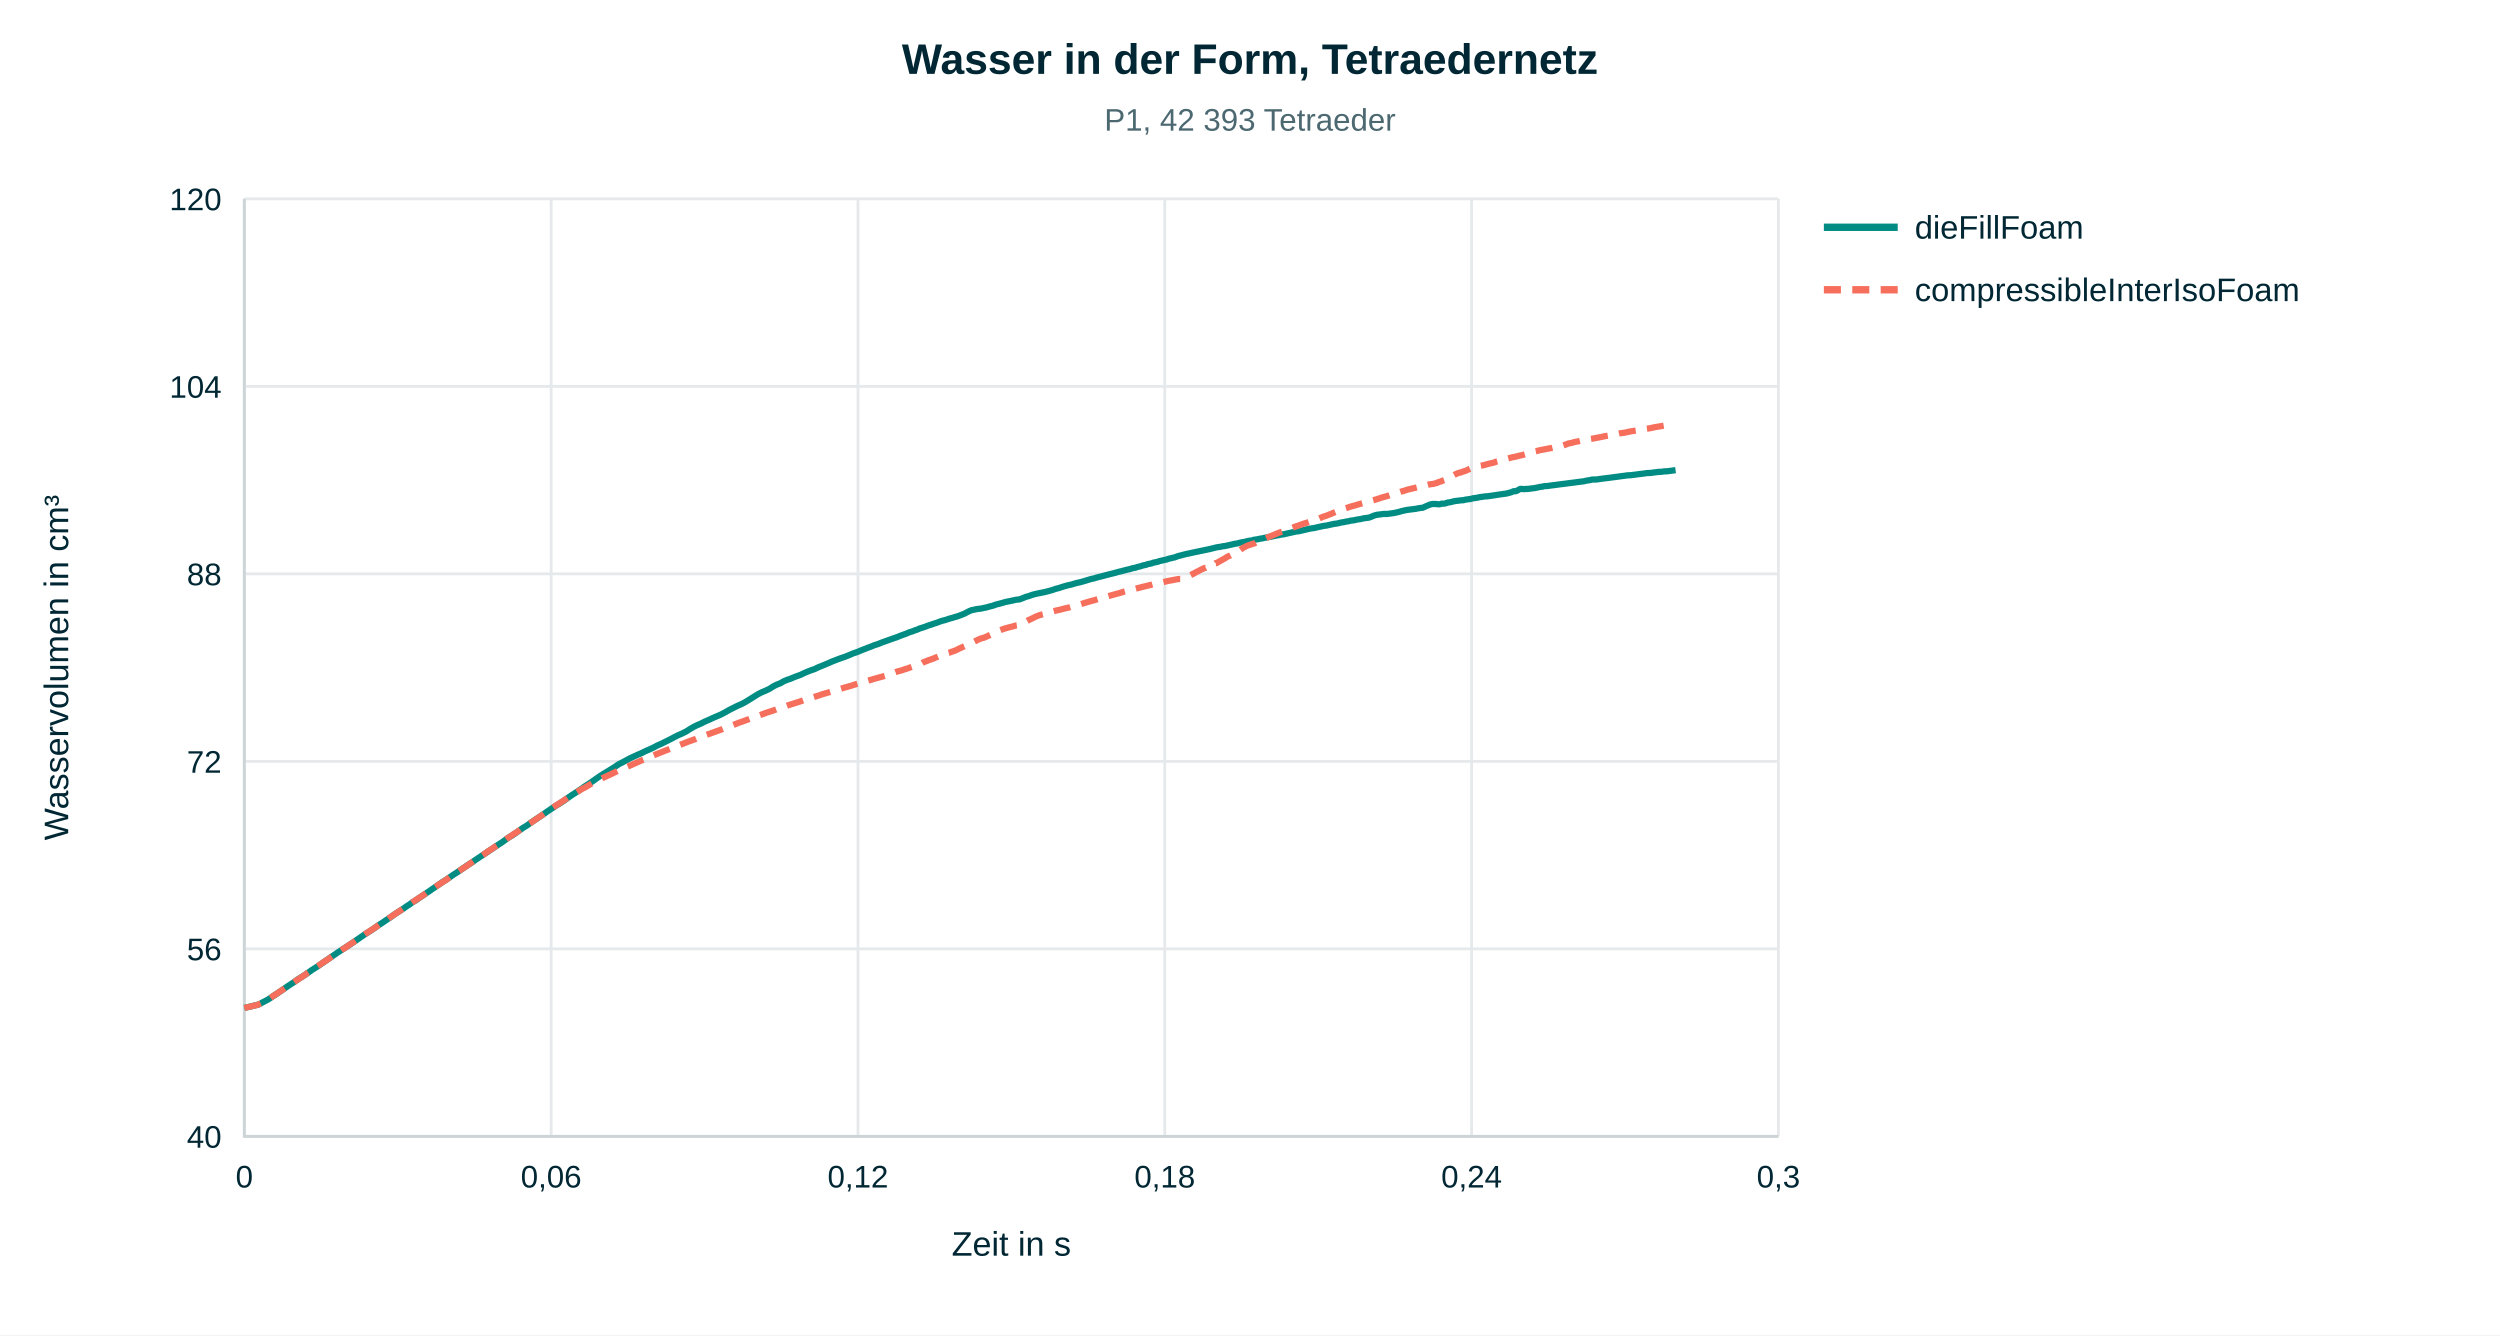
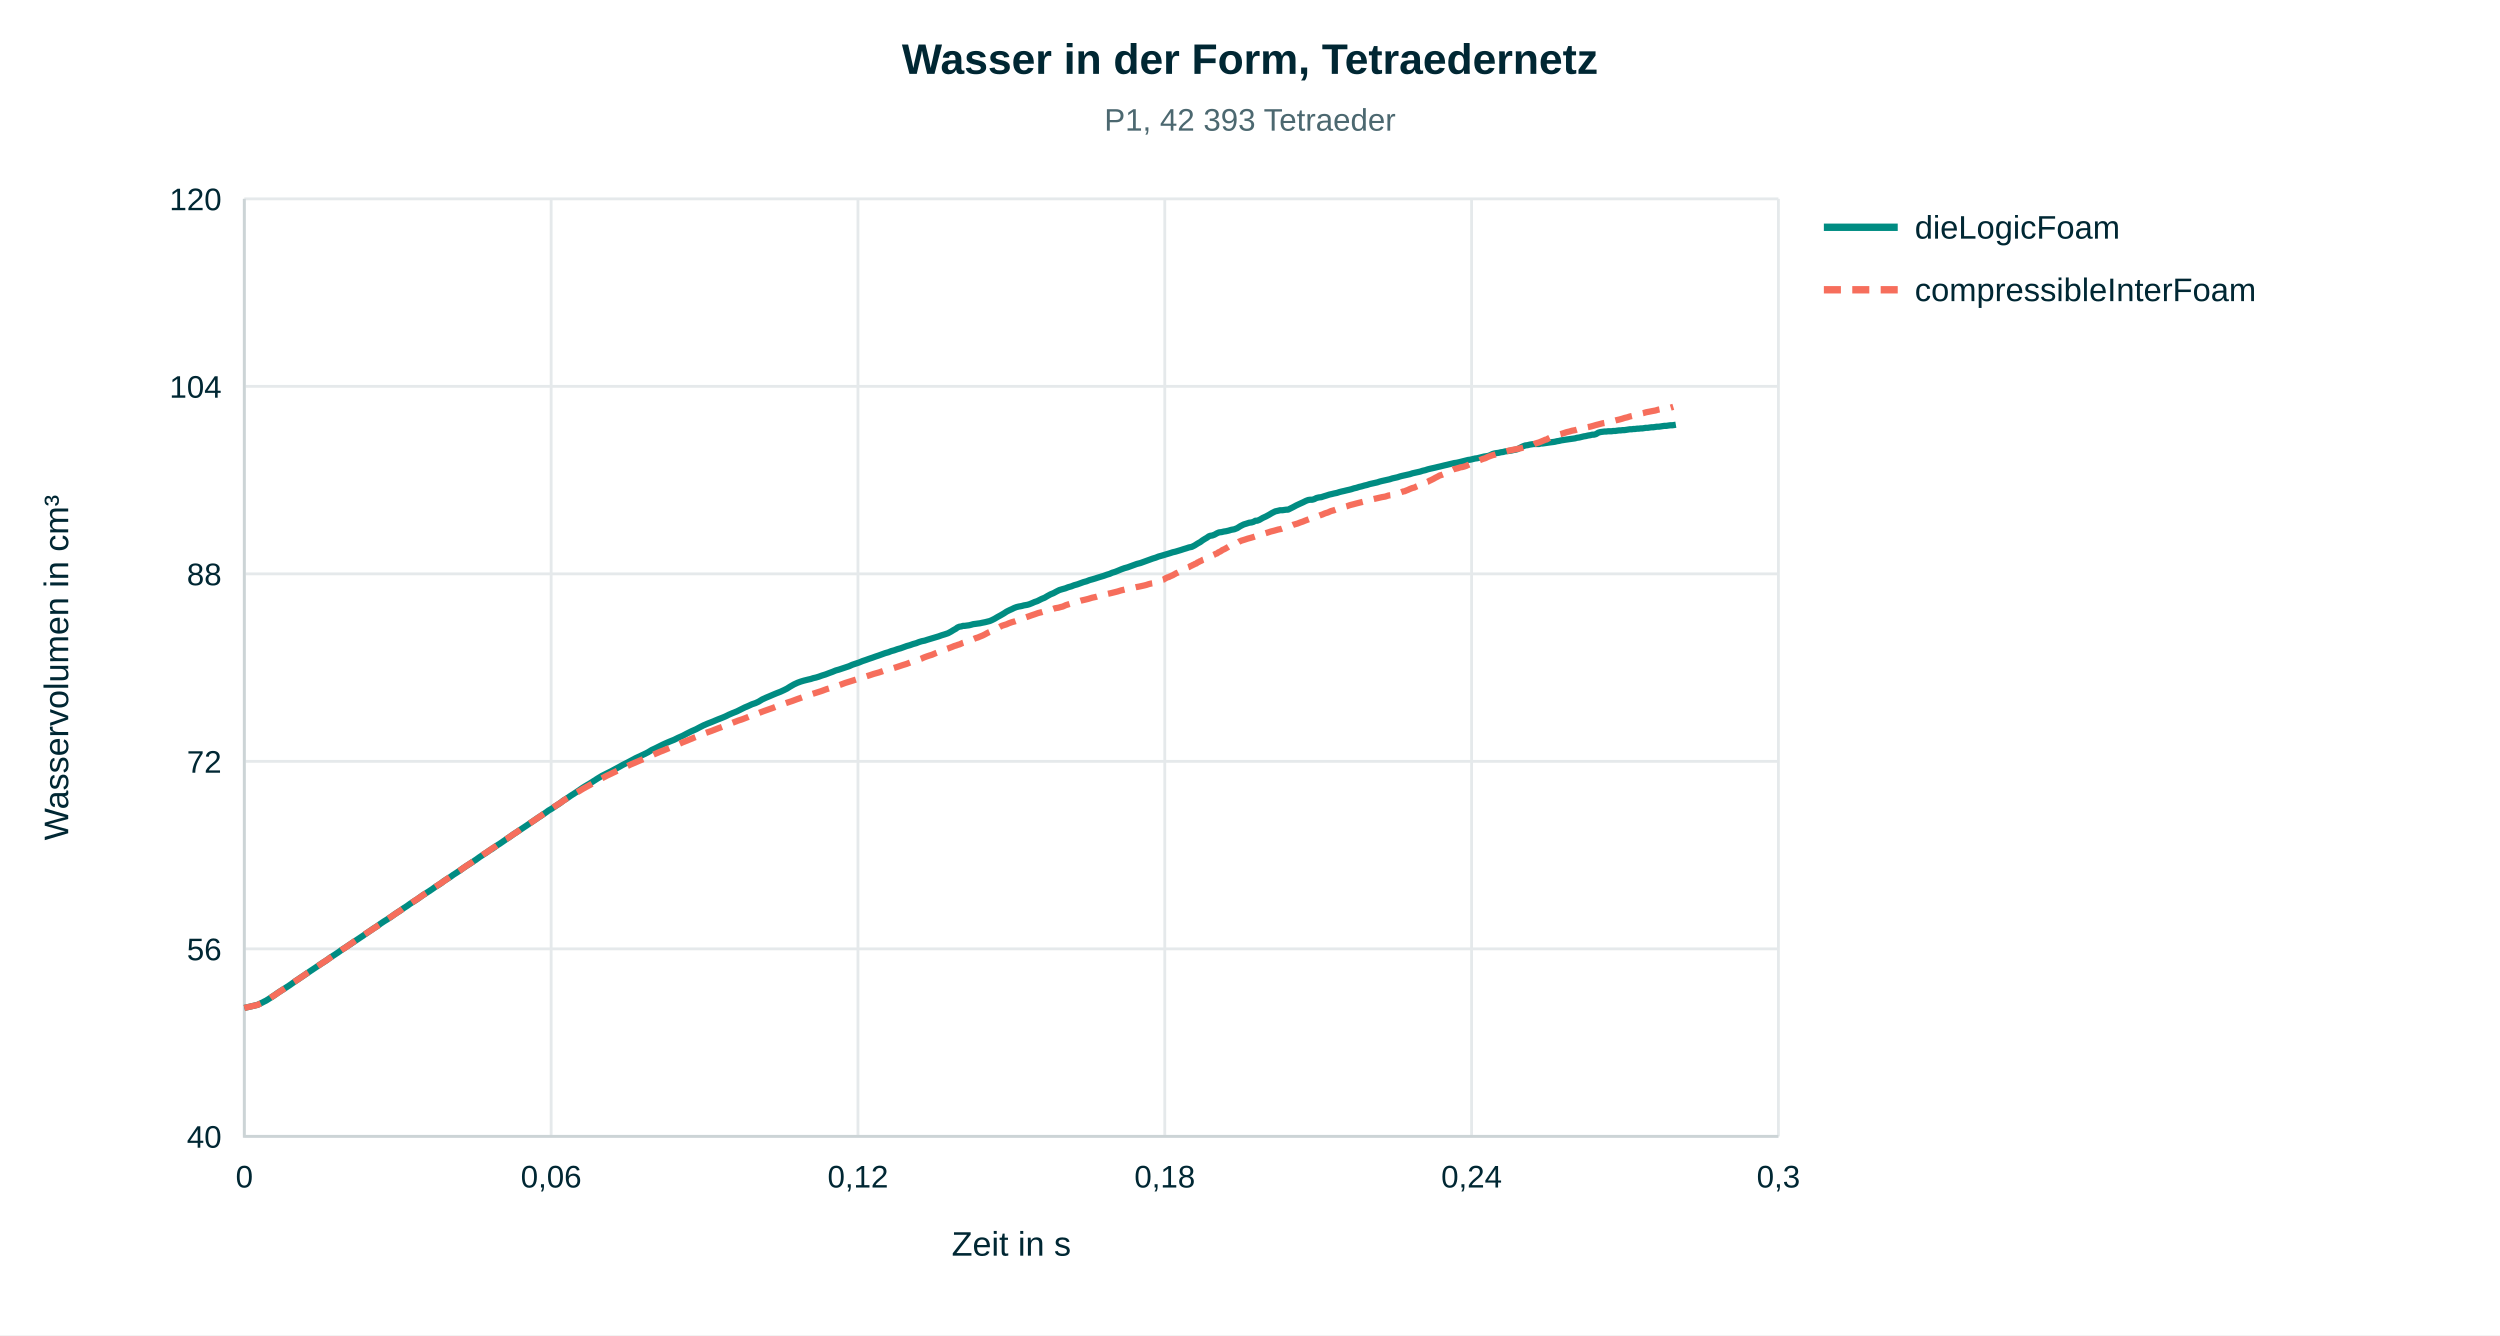
<svg xmlns="http://www.w3.org/2000/svg" viewBox="0 0 880 470" font-family="Arial, Helvetica, sans-serif" role="img">
  <rect x="0" y="0" width="880" height="470" fill="#ffffff" class="f-surface" />
  <text x="440.0" y="26" font-size="15" font-weight="700" fill="#002733" class="f-text" text-anchor="middle">Wasser in der Form, Tetraedernetz</text>
  <text x="440.0" y="46" font-size="11" fill="#4c6870" class="f-muted" text-anchor="middle">P1, 42 393 Tetraeder</text>
  <path d="M86 400.0H626" stroke="#e5e9eb" stroke-width="1" class="s-border-light" />
  <text x="78" y="404.0" font-size="11" fill="#002733" class="f-text" text-anchor="end">40</text>
  <path d="M86.0 70V400" stroke="#e5e9eb" stroke-width="1" class="s-border-light" />
  <text x="86.0" y="418" font-size="11" fill="#002733" class="f-text" text-anchor="middle">0</text>
  <path d="M86 334.0H626" stroke="#e5e9eb" stroke-width="1" class="s-border-light" />
  <text x="78" y="338.0" font-size="11" fill="#002733" class="f-text" text-anchor="end">56</text>
  <path d="M194.0 70V400" stroke="#e5e9eb" stroke-width="1" class="s-border-light" />
  <text x="194.0" y="418" font-size="11" fill="#002733" class="f-text" text-anchor="middle">0,06</text>
  <path d="M86 268.0H626" stroke="#e5e9eb" stroke-width="1" class="s-border-light" />
  <text x="78" y="272.0" font-size="11" fill="#002733" class="f-text" text-anchor="end">72</text>
  <path d="M302.0 70V400" stroke="#e5e9eb" stroke-width="1" class="s-border-light" />
  <text x="302.0" y="418" font-size="11" fill="#002733" class="f-text" text-anchor="middle">0,12</text>
  <path d="M86 202.0H626" stroke="#e5e9eb" stroke-width="1" class="s-border-light" />
  <text x="78" y="206.0" font-size="11" fill="#002733" class="f-text" text-anchor="end">88</text>
  <path d="M410.0 70V400" stroke="#e5e9eb" stroke-width="1" class="s-border-light" />
  <text x="410.0" y="418" font-size="11" fill="#002733" class="f-text" text-anchor="middle">0,18</text>
  <path d="M86 136.0H626" stroke="#e5e9eb" stroke-width="1" class="s-border-light" />
  <text x="78" y="140.0" font-size="11" fill="#002733" class="f-text" text-anchor="end">104</text>
  <path d="M518.0 70V400" stroke="#e5e9eb" stroke-width="1" class="s-border-light" />
  <text x="518.0" y="418" font-size="11" fill="#002733" class="f-text" text-anchor="middle">0,24</text>
  <path d="M86 70.0H626" stroke="#e5e9eb" stroke-width="1" class="s-border-light" />
  <text x="78" y="74.0" font-size="11" fill="#002733" class="f-text" text-anchor="end">120</text>
  <path d="M626.0 70V400" stroke="#e5e9eb" stroke-width="1" class="s-border-light" />
  <text x="626.0" y="418" font-size="11" fill="#002733" class="f-text" text-anchor="middle">0,3</text>
  <path d="M86 70V400H626" fill="none" stroke="#ccd4d6" stroke-width="1" class="s-border" />
  <text x="356.0" y="442" font-size="12" fill="#002733" class="f-text" text-anchor="middle">Zeit in s</text>
  <text x="24" y="235.0" font-size="12" fill="#002733" class="f-text" text-anchor="middle" transform="rotate(-90 24 235.0)">Wasservolumen in cm³</text>
-   <polyline points="86.0,354.8 91.0,353.6 94.4,351.8 96.8,350.2 99.2,348.6 101.2,347.2 103.2,345.9 105.2,344.5 107.6,343.0 109.7,341.5 111.9,340.1 113.9,338.7 115.8,337.4 117.4,336.3 119.0,335.2 120.4,334.3 121.6,333.5 123.0,332.6 124.8,331.4 126.8,330.0 128.7,328.7 130.3,327.7 131.8,326.7 133.2,325.7 134.6,324.8 135.9,323.9 137.3,323.0 138.5,322.1 139.7,321.3 140.8,320.6 141.9,319.9 143.0,319.1 144.1,318.4 145.2,317.6 146.4,316.9 147.5,316.1 148.7,315.3 149.9,314.5 151.1,313.7 152.2,312.9 153.4,312.1 154.6,311.3 155.7,310.5 157.0,309.7 158.3,308.8 159.6,307.9 161.0,307.0 162.3,306.1 163.5,305.3 164.8,304.4 166.1,303.6 167.2,302.8 168.4,302.0 169.6,301.2 170.8,300.4 172.0,299.6 173.2,298.8 174.4,298.0 175.6,297.2 176.7,296.5 177.8,295.7 179.2,294.7 180.4,294.0 181.4,293.3 182.7,292.4 184.1,291.4 185.6,290.5 186.8,289.6 188.3,288.6 189.8,287.6 191.3,286.6 192.7,285.6 194.2,284.6 195.7,283.6 197.2,282.7 198.7,281.7 200.1,280.7 201.4,279.8 202.8,278.9 204.3,277.9 205.7,276.9 207.1,276.0 208.6,275.0 210.0,274.0 211.3,273.1 212.6,272.3 213.9,271.5 215.2,270.7 216.5,269.9 217.8,269.0 219.2,268.3 220.5,267.6 221.8,266.9 223.1,266.3 224.4,265.7 225.8,265.1 227.2,264.4 228.6,263.8 230.1,263.1 231.4,262.4 232.8,261.8 234.0,261.2 235.2,260.6 236.4,260.0 237.5,259.4 238.7,258.8 240.1,258.2 241.5,257.5 242.9,256.6 244.1,255.9 245.3,255.3 246.7,254.7 248.1,254.0 249.5,253.4 251.0,252.7 252.4,252.1 253.8,251.5 255.3,250.7 256.7,249.9 258.1,249.2 259.7,248.4 261.1,247.8 262.4,247.1 263.7,246.3 265.3,245.3 266.9,244.3 268.1,243.7 269.3,243.2 270.8,242.5 272.2,241.6 273.4,241.0 274.7,240.5 275.9,239.8 277.1,239.3 278.3,238.9 279.7,238.3 280.8,237.9 281.9,237.5 282.9,237.0 284.3,236.4 285.6,235.9 286.8,235.5 288.0,234.9 289.5,234.3 290.7,233.8 291.9,233.3 293.0,232.8 294.3,232.3 295.9,231.7 297.4,231.2 298.9,230.6 300.3,230.0 301.8,229.5 303.2,228.9 304.5,228.4 305.5,228.0 306.6,227.6 307.8,227.1 309.1,226.7 310.3,226.2 311.7,225.7 313.1,225.2 314.5,224.7 315.7,224.3 316.9,223.8 318.0,223.4 319.1,223.0 320.0,222.6 321.0,222.3 322.0,221.9 322.9,221.6 323.8,221.2 324.8,220.9 325.7,220.6 326.7,220.2 327.7,219.9 328.8,219.5 329.8,219.2 330.8,218.8 331.7,218.5 332.6,218.3 333.5,218.0 334.4,217.7 335.2,217.5 336.1,217.2 336.9,217.0 337.7,216.7 338.5,216.4 339.5,216.0 340.8,215.3 341.9,214.8 342.9,214.6 343.8,214.4 344.6,214.3 345.4,214.2 346.3,214.0 347.3,213.8 348.3,213.5 349.5,213.2 350.6,212.8 351.8,212.5 352.9,212.2 353.9,211.9 354.9,211.7 355.9,211.5 356.8,211.3 357.7,211.1 358.8,211.0 359.9,210.6 361.1,210.1 362.2,209.8 363.3,209.4 364.4,209.1 365.3,208.9 366.3,208.7 367.3,208.5 368.2,208.3 369.3,208.0 370.4,207.7 371.5,207.3 372.7,207.0 373.9,206.6 374.9,206.3 376.0,206.0 377.0,205.8 378.0,205.5 379.0,205.2 380.0,205.0 381.1,204.7 382.1,204.4 383.1,204.1 384.1,203.8 385.1,203.6 386.0,203.3 386.8,203.1 387.6,202.9 388.4,202.7 389.1,202.5 389.9,202.3 390.7,202.1 391.5,201.9 392.3,201.7 393.0,201.5 393.7,201.3 394.6,201.1 395.3,200.9 396.1,200.7 396.8,200.5 397.4,200.4 398.1,200.2 398.7,200.0 399.3,199.9 399.8,199.8 400.3,199.6 400.7,199.5 401.2,199.4 401.6,199.3 402.1,199.1 402.5,199.0 403.0,198.9 403.5,198.8 403.9,198.6 404.4,198.5 404.9,198.4 405.4,198.3 405.8,198.1 406.3,198.0 406.8,197.9 407.2,197.8 407.7,197.7 408.1,197.5 408.6,197.4 409.1,197.3 409.5,197.2 409.9,197.1 410.4,197.0 410.8,196.9 411.3,196.7 411.7,196.6 412.2,196.5 412.6,196.4 413.0,196.3 413.5,196.2 414.0,196.0 414.8,195.7 415.7,195.5 416.8,195.2 417.6,195.0 418.6,194.8 419.5,194.6 420.4,194.4 421.4,194.2 422.3,194.0 423.3,193.8 424.2,193.6 425.2,193.4 426.1,193.2 426.9,193.0 427.7,192.8 428.6,192.6 429.5,192.5 430.3,192.3 431.2,192.2 432.1,192.0 433.0,191.8 433.9,191.6 434.7,191.4 435.5,191.3 436.2,191.1 437.0,190.9 437.8,190.8 438.6,190.6 439.4,190.4 440.1,190.3 440.8,190.2 441.4,190.0 442.1,189.9 442.8,189.8 443.6,189.6 444.4,189.5 445.2,189.3 445.9,189.2 446.7,189.0 447.5,188.9 448.4,188.7 449.3,188.5 450.0,188.4 450.8,188.2 451.7,188.1 452.6,187.9 453.5,187.7 454.4,187.5 455.3,187.3 456.2,187.1 457.1,187.0 458.0,186.8 458.9,186.6 459.7,186.4 460.6,186.2 461.5,186.0 462.4,185.9 463.3,185.7 464.2,185.5 465.1,185.3 466.0,185.1 466.9,185.0 467.8,184.8 468.7,184.6 469.6,184.4 470.5,184.3 471.4,184.1 472.2,183.9 473.0,183.8 473.8,183.6 474.6,183.5 475.3,183.3 476.1,183.2 476.8,183.1 477.6,182.9 478.3,182.8 479.0,182.7 479.7,182.5 480.4,182.4 481.1,182.3 481.9,182.2 482.7,181.9 483.6,181.5 484.7,181.2 485.6,181.1 486.4,181.0 487.1,180.9 487.7,180.9 488.4,180.9 489.1,180.8 489.8,180.7 490.6,180.6 491.5,180.4 492.4,180.2 493.4,179.9 494.3,179.7 495.2,179.5 496.0,179.4 496.8,179.3 497.6,179.2 498.4,179.1 499.3,178.9 500.1,178.8 500.9,178.7 501.5,178.4 502.4,178.0 503.4,177.6 504.2,177.4 504.8,177.4 505.5,177.4 506.1,177.5 506.8,177.5 507.4,177.3 508.1,177.3 508.8,177.2 509.6,176.9 510.4,176.8 511.2,176.6 512.0,176.4 512.8,176.3 513.6,176.2 514.4,176.1 515.0,176.1 515.7,175.9 516.4,175.8 517.1,175.7 517.8,175.6 518.5,175.4 519.3,175.3 520.0,175.2 520.8,175.0 521.6,174.9 522.3,174.8 523.0,174.7 523.6,174.7 524.3,174.6 524.9,174.5 525.6,174.4 526.3,174.3 526.9,174.2 527.6,174.1 528.3,174.0 529.0,173.9 529.7,173.8 530.4,173.7 531.1,173.5 531.9,173.3 532.8,172.9 533.6,172.9 534.4,172.5 535.1,172.1 535.8,172.1 536.5,172.2 537.2,172.1 537.9,172.1 538.6,172.0 539.4,171.9 540.2,171.8 541.2,171.6 542.1,171.4 542.9,171.3 543.7,171.1 544.5,171.1 545.2,171.0 545.9,170.9 546.7,170.8 547.5,170.7 548.2,170.6 549.0,170.5 549.8,170.4 550.6,170.3 551.4,170.2 552.1,170.1 552.9,170.0 553.7,169.9 554.5,169.8 555.2,169.7 556.0,169.6 556.8,169.5 557.6,169.4 558.3,169.2 559.0,169.1 559.7,169.0 560.4,168.8 561.1,168.8 561.8,168.8 562.5,168.7 563.2,168.6 563.9,168.5 564.7,168.4 565.5,168.3 566.3,168.2 567.1,168.1 567.8,168.0 568.6,167.9 569.4,167.8 570.1,167.7 570.8,167.6 571.6,167.5 572.3,167.4 573.1,167.3 573.8,167.3 574.6,167.2 575.4,167.1 576.1,167.0 576.9,166.9 577.7,166.8 578.5,166.7 579.2,166.6 580.0,166.5 580.8,166.5 581.5,166.4 582.3,166.3 583.1,166.2 583.8,166.1 584.5,166.1 585.3,166.0 586.0,165.9 586.8,165.9 587.5,165.8 588.3,165.7 589.0,165.6 589.8,165.5" fill="none" stroke="#008c82" stroke-width="2.2" stroke-linejoin="round" class="s-primary" />
+   <polyline points="86.0,354.8 90.7,353.7 93.7,352.2 96.2,350.6 97.9,349.4 100.1,348.0 101.8,346.9 103.5,345.7 105.4,344.4 107.5,343.0 109.4,341.7 111.2,340.5 113.1,339.2 114.7,338.2 116.2,337.1 117.6,336.2 119.1,335.2 120.2,334.4 121.3,333.7 122.5,332.9 124.0,331.9 125.5,330.9 127.3,329.7 128.9,328.6 130.2,327.7 131.5,326.8 132.8,326.0 134.0,325.1 135.2,324.3 136.5,323.5 137.7,322.7 138.8,321.9 140.0,321.1 141.1,320.4 142.2,319.6 143.3,318.9 144.4,318.1 145.5,317.4 146.6,316.7 147.6,316.0 148.7,315.2 149.8,314.5 150.9,313.8 152.1,313.0 153.2,312.2 154.2,311.6 154.8,311.2 155.4,310.8 156.0,310.3 156.6,309.9 157.4,309.4 158.5,308.7 159.6,307.9 160.7,307.2 161.9,306.4 163.0,305.6 164.2,304.8 165.3,304.1 166.5,303.3 167.7,302.5 168.8,301.7 170.0,300.9 171.1,300.2 172.2,299.4 173.4,298.7 174.6,297.8 175.9,297.0 177.2,296.1 178.5,295.2 179.7,294.4 180.8,293.6 181.9,292.9 183.1,292.1 184.3,291.3 185.5,290.5 186.8,289.6 188.0,288.8 189.3,287.9 190.7,287.0 192.0,286.1 193.1,285.3 194.3,284.6 195.6,283.7 197.0,282.8 198.3,281.8 199.6,281.0 200.9,280.1 202.3,279.2 203.8,278.2 205.1,277.3 206.4,276.5 207.6,275.8 209.0,274.9 210.4,274.0 211.9,273.1 213.5,272.3 215.1,271.5 216.2,270.9 217.7,270.1 219.3,269.2 220.9,268.4 222.4,267.6 223.7,266.9 225.2,266.2 226.7,265.5 228.1,264.8 229.4,264.0 230.7,263.4 232.1,262.7 233.3,262.1 234.4,261.6 235.8,261.0 237.3,260.4 238.7,259.7 240.3,259.0 241.8,258.2 243.4,257.4 245.0,256.7 246.5,255.9 247.7,255.3 249.1,254.7 250.4,254.2 251.6,253.7 252.8,253.2 254.1,252.7 255.3,252.2 256.5,251.6 257.9,251.0 259.4,250.4 260.8,249.7 262.2,249.0 263.4,248.5 264.7,247.9 265.9,247.5 267.0,247.0 268.3,246.2 269.6,245.6 270.8,245.1 272.2,244.5 273.4,244.0 274.7,243.5 276.0,242.9 277.0,242.4 278.1,241.7 279.5,240.9 280.8,240.3 281.9,239.9 282.9,239.6 283.7,239.4 284.5,239.2 285.4,239.0 286.3,238.7 287.2,238.5 288.2,238.2 289.3,237.8 290.6,237.4 291.9,236.9 293.0,236.5 294.2,236.0 295.3,235.7 296.5,235.3 297.7,234.9 298.9,234.5 300.0,234.0 301.2,233.6 302.4,233.2 303.6,232.7 304.8,232.3 305.9,231.9 307.1,231.5 308.2,231.1 309.4,230.7 310.5,230.3 311.6,229.9 312.7,229.6 313.7,229.2 314.8,228.9 315.9,228.5 317.0,228.2 318.1,227.8 319.2,227.4 320.3,227.1 321.4,226.7 322.5,226.4 323.5,226.0 324.5,225.7 325.5,225.5 326.4,225.2 327.4,224.9 328.4,224.6 329.4,224.3 330.4,224.0 331.5,223.6 332.5,223.3 333.7,222.9 334.8,222.3 335.6,221.8 336.5,221.3 337.0,220.9 337.7,220.6 338.4,220.5 339.0,220.3 339.6,220.3 340.3,220.2 341.1,220.1 341.9,219.9 342.6,219.7 343.4,219.6 344.1,219.5 344.9,219.4 345.8,219.2 346.8,219.0 347.6,218.8 348.4,218.6 349.1,218.3 350.1,217.8 351.1,217.2 352.2,216.6 353.4,215.9 354.3,215.3 355.3,214.8 356.2,214.4 357.0,214.0 357.8,213.7 358.6,213.5 359.2,213.4 359.7,213.3 360.4,213.1 361.0,213.0 361.6,212.9 362.3,212.7 363.3,212.3 364.2,211.9 365.1,211.6 365.9,211.2 366.7,210.8 367.7,210.4 368.7,209.8 369.8,209.2 370.8,208.8 371.9,208.2 372.9,207.7 373.9,207.4 375.0,207.1 376.0,206.7 377.1,206.4 378.1,206.0 379.2,205.7 380.3,205.3 381.4,204.9 382.5,204.6 383.5,204.2 384.6,203.9 385.6,203.6 386.5,203.3 387.5,203.0 388.5,202.7 389.6,202.3 390.6,202.0 391.5,201.6 392.5,201.3 393.5,200.9 394.7,200.4 395.8,200.0 396.9,199.7 398.0,199.3 399.1,198.9 400.2,198.5 401.4,198.2 402.5,197.8 403.6,197.4 404.7,197.0 405.8,196.6 406.8,196.3 407.8,195.9 408.9,195.6 409.9,195.3 410.9,195.0 411.9,194.7 412.8,194.4 413.7,194.2 414.7,193.9 415.7,193.6 416.6,193.3 417.6,193.0 418.5,192.7 419.5,192.5 420.5,192.0 421.6,191.3 422.5,190.8 423.3,190.2 424.1,189.7 424.8,189.3 425.5,188.8 426.0,188.6 426.7,188.5 427.5,188.2 428.4,187.7 429.1,187.4 430.0,187.3 430.8,187.1 431.5,187.0 432.4,186.8 433.4,186.5 434.5,186.3 435.5,185.9 436.6,185.2 437.8,184.6 438.8,184.3 439.7,184.0 440.5,183.9 441.2,183.7 441.9,183.3 442.5,183.3 443.3,183.0 444.5,182.3 445.6,181.8 446.7,181.2 447.7,180.6 448.9,180.0 449.8,179.8 450.6,179.6 451.4,179.6 452.1,179.5 452.8,179.4 453.4,179.4 454.2,179.0 455.2,178.5 456.3,177.9 457.6,177.3 458.7,176.8 459.7,176.3 460.5,176.0 461.2,175.9 461.9,175.9 462.6,175.7 463.4,175.3 464.2,175.1 465.1,175.0 466.0,174.7 467.0,174.4 467.9,174.1 468.8,173.9 469.6,173.7 470.6,173.5 471.5,173.2 472.3,173.0 473.2,172.8 474.0,172.6 474.9,172.4 475.7,172.2 476.6,171.9 477.5,171.7 478.4,171.4 479.3,171.2 480.3,170.9 481.2,170.7 482.1,170.4 483.0,170.2 483.9,170.0 484.8,169.8 485.7,169.5 486.5,169.3 487.4,169.1 488.3,168.9 489.2,168.7 490.1,168.4 491.0,168.2 491.9,168.0 492.8,167.7 493.6,167.5 494.5,167.3 495.4,167.1 496.3,166.9 497.2,166.6 498.1,166.4 499.0,166.2 499.9,166.0 500.8,165.7 501.7,165.5 502.6,165.2 503.4,165.0 504.3,164.8 505.2,164.6 506.0,164.4 506.9,164.2 507.7,164.0 508.5,163.8 509.4,163.6 510.2,163.4 511.1,163.2 511.9,163.0 512.7,162.9 513.6,162.7 514.4,162.5 515.2,162.3 516.0,162.1 516.8,161.9 517.6,161.8 518.4,161.6 519.2,161.4 520.0,161.3 520.8,161.1 521.6,160.9 522.4,160.7 523.1,160.6 523.8,160.5 524.6,160.2 525.4,159.8 526.1,159.6 526.7,159.5 527.5,159.4 528.3,159.2 529.1,159.1 529.8,158.9 530.6,158.8 531.3,158.7 532.0,158.6 532.8,158.4 533.5,158.3 534.2,158.1 535.1,157.6 536.1,157.1 536.9,156.8 537.7,156.7 538.5,156.5 539.2,156.4 539.8,156.3 540.4,156.3 541.1,156.3 541.7,156.3 542.4,156.1 543.0,156.1 543.7,156.0 544.4,155.9 545.1,155.8 545.8,155.7 546.6,155.6 547.3,155.5 548.1,155.3 548.8,155.2 549.6,155.0 550.3,154.9 550.9,154.8 551.6,154.7 552.3,154.6 553.0,154.5 553.7,154.4 554.4,154.3 555.1,154.1 555.9,154.0 556.7,153.8 557.5,153.6 558.2,153.5 559.0,153.3 559.7,153.2 560.5,153.0 561.1,153.0 561.8,152.8 562.6,152.3 563.3,152.1 564.0,152.0 564.8,151.9 565.4,151.9 566.1,151.8 566.7,151.8 567.3,151.8 567.9,151.7 568.6,151.7 569.2,151.6 569.9,151.5 570.5,151.5 571.2,151.4 571.8,151.4 572.5,151.3 573.1,151.2 573.7,151.1 574.4,151.1 575.0,151.0 575.6,151.0 576.2,150.9 576.8,150.9 577.5,150.8 578.1,150.8 578.7,150.7 579.3,150.6 580.0,150.6 580.6,150.5 581.3,150.4 581.9,150.4 582.6,150.3 583.2,150.2 583.9,150.2 584.6,150.1 585.2,150.0 585.9,149.9 586.6,149.9 587.2,149.8 587.9,149.7 588.6,149.7 589.3,149.6 589.9,149.5" fill="none" stroke="#008c82" stroke-width="2.2" stroke-linejoin="round" class="s-primary" />
  <path d="M642 80h26" stroke="#008c82" stroke-width="2.6" class="s-primary" />
-   <text x="674" y="84" font-size="11.5" fill="#002733" class="f-text">dieFillFoam</text>
-   <polyline points="86.0,354.8 90.7,353.7 92.7,352.8 94.5,351.8 96.0,350.7 97.4,349.8 98.7,348.9 100.1,348.0 101.4,347.1 102.8,346.2 104.2,345.2 105.6,344.3 107.0,343.4 108.3,342.4 109.7,341.5 111.0,340.6 112.4,339.7 113.7,338.8 115.1,337.9 116.4,337.0 117.7,336.1 119.1,335.2 120.4,334.3 121.8,333.4 123.1,332.5 124.5,331.6 125.8,330.7 127.2,329.7 128.5,328.8 129.9,327.9 131.3,327.0 132.6,326.1 134.0,325.2 135.3,324.3 136.7,323.3 138.1,322.4 139.4,321.5 140.8,320.6 142.1,319.7 143.5,318.7 144.9,317.8 146.2,316.9 147.6,316.0 149.0,315.1 150.3,314.1 151.7,313.2 153.1,312.3 154.4,311.4 155.8,310.5 157.2,309.6 158.5,308.6 159.9,307.7 161.3,306.8 162.6,305.9 164.0,305.0 165.4,304.0 166.7,303.1 168.1,302.2 169.5,301.3 170.8,300.4 171.9,299.6 172.9,299.0 174.0,298.2 175.1,297.5 176.2,296.7 177.3,296.0 178.4,295.2 179.2,294.7 180.0,294.2 180.8,293.6 181.8,293.0 183.2,292.0 185.2,290.7 187.3,289.3 189.5,287.8 191.6,286.4 193.7,284.9 195.8,283.5 197.5,282.4 198.7,281.6 200.6,280.3 203.1,278.8 205.0,277.6 205.9,277.2 207.7,276.1 209.8,275.0 211.8,274.0 214.0,273.0 216.1,272.0 218.2,271.0 220.3,270.1 222.4,269.2 224.4,268.3 226.4,267.4 228.4,266.6 230.5,265.7 232.5,264.9 234.5,264.1 236.4,263.4 238.4,262.6 240.4,261.8 242.4,261.0 244.4,260.3 246.3,259.5 248.3,258.8 250.3,258.1 252.2,257.4 254.2,256.7 256.2,255.9 258.1,255.2 260.1,254.4 262.1,253.7 264.2,252.9 266.2,252.2 268.1,251.5 270.0,250.8 271.9,250.2 273.8,249.5 275.7,248.9 277.6,248.2 279.5,247.6 281.4,247.0 283.4,246.3 285.3,245.7 287.3,245.1 289.4,244.4 291.4,243.8 293.4,243.2 295.4,242.6 297.4,242.0 299.2,241.5 301.1,240.9 302.9,240.4 304.5,239.9 306.2,239.4 307.9,238.9 309.7,238.4 310.8,238.1 311.9,237.8 312.8,237.5 313.4,237.3 314.2,237.0 315.2,236.6 316.1,236.3 316.9,236.1 317.6,235.9 318.1,235.7 318.4,235.6 318.8,235.5 319.1,235.4 319.4,235.3 319.7,235.2 320.2,235.0 320.5,234.9 320.8,234.8 321.1,234.7 321.4,234.6 321.7,234.5 322.0,234.3 322.3,234.2 322.7,234.1 323.0,234.0 323.3,233.9 323.6,233.8 323.9,233.6 324.2,233.5 324.6,233.4 325.1,233.1 325.6,232.9 325.9,232.8 326.2,232.7 326.6,232.5 327.1,232.3 327.5,232.2 328.0,232.0 328.6,231.8 329.2,231.5 329.8,231.3 330.3,231.1 330.7,231.0 331.2,230.8 331.6,230.7 332.0,230.5 332.3,230.4 332.7,230.3 333.0,230.2 333.5,230.0 333.9,229.8 334.3,229.7 334.7,229.5 335.1,229.4 335.4,229.3 335.7,229.2 335.9,229.1 336.2,229.0 336.5,228.9 336.8,228.7 337.0,228.6 337.3,228.5 337.6,228.3 337.8,228.2 338.1,228.1 338.5,227.9 339.0,227.7 339.4,227.5 339.9,227.3 340.3,227.1 340.7,226.9 341.1,226.7 341.5,226.5 341.8,226.3 342.2,226.1 342.8,225.9 343.2,225.7 343.5,225.6 344.2,225.2 345.4,224.7 346.3,224.5 347.2,224.1 347.7,223.9 348.0,223.7 348.3,223.6 349.0,223.3 349.9,222.8 350.9,222.3 352.1,221.8 353.5,221.3 354.9,220.9 356.5,220.5 357.5,220.2 358.2,220.1 358.7,219.9 359.1,219.8 359.4,219.6 359.7,219.4 360.2,219.2 360.9,218.9 361.5,218.6 362.2,218.2 362.9,217.9 363.7,217.5 364.7,217.0 366.0,216.5 367.2,216.2 368.4,215.8 369.5,215.6 370.7,215.2 371.8,214.9 373.2,214.6 374.7,214.2 376.4,213.8 378.1,213.3 380.0,212.8 381.9,212.2 383.6,211.7 385.1,211.3 386.7,210.8 388.2,210.4 389.6,210.0 391.0,209.6 392.4,209.2 393.9,208.8 395.5,208.3 397.1,207.9 398.7,207.5 400.2,207.1 402.1,206.6 403.8,206.2 405.4,205.8 406.8,205.4 408.1,205.1 409.5,204.9 411.1,204.5 412.8,204.2 414.3,203.9 415.1,203.8 415.5,203.8 415.7,203.8 416.0,203.7 416.2,203.6 416.5,203.4 416.8,203.3 417.2,203.2 417.5,203.1 417.7,203.0 418.0,203.0 418.2,202.9 418.5,202.7 418.8,202.6 419.0,202.5 419.2,202.4 419.4,202.3 419.5,202.2 419.7,202.1 419.8,202.1 419.9,202.0 420.0,202.0 420.2,201.9 420.4,201.8 420.5,201.7 420.7,201.6 420.9,201.5 421.0,201.4 421.2,201.3 421.4,201.2 421.5,201.2 421.7,201.1 422.0,200.9 422.6,200.6 423.0,200.4 423.4,200.2 423.7,200.1 423.9,200.0 424.1,199.9 424.3,199.9 424.5,199.8 424.7,199.8 424.8,199.7 425.0,199.6 425.1,199.6 425.3,199.5 425.4,199.4 425.6,199.4 425.7,199.3 425.8,199.3 426.0,199.2 426.2,199.1 426.3,199.0 426.5,199.0 426.6,198.9 426.8,198.9 426.9,198.8 427.1,198.7 427.2,198.6 427.4,198.6 427.6,198.5 427.8,198.4 428.0,198.2 428.2,198.2 428.4,198.1 428.6,198.0 428.7,197.9 428.9,197.8 429.1,197.7 429.3,197.6 429.5,197.5 429.6,197.4 429.8,197.3 430.0,197.2 430.3,197.0 430.5,196.9 430.9,196.7 431.4,196.4 431.8,196.1 432.4,195.8 432.9,195.6 433.3,195.4 433.6,195.3 434.0,195.0 434.4,194.8 434.7,194.6 435.1,194.4 435.4,194.2 435.8,194.0 436.1,193.8 436.5,193.6 436.9,193.3 437.5,192.9 438.4,192.4 439.5,191.9 440.5,191.6 441.0,191.4 441.5,191.3 442.2,190.9 443.0,190.6 444.1,190.1 445.3,189.6 446.6,189.0 448.3,188.3 450.0,187.6 451.7,187.0 453.7,186.2 455.6,185.5 457.3,184.9 459.0,184.3 460.3,183.9 461.2,183.6 462.0,183.3 462.8,183.0 463.5,182.8 464.1,182.6 464.8,182.3 465.7,181.9 466.7,181.6 467.7,181.2 468.7,180.8 469.9,180.3 471.2,179.8 472.6,179.2 474.0,178.8 475.5,178.3 477.0,177.9 478.6,177.4 480.2,177.0 481.9,176.5 483.4,176.1 485.0,175.6 486.5,175.1 488.0,174.7 489.5,174.2 490.7,173.9 491.8,173.5 493.0,173.1 494.1,172.8 495.3,172.4 496.5,172.1 497.8,171.8 499.0,171.5 500.3,171.2 501.7,170.9 503.2,170.5 504.7,170.3 505.3,170.1 505.8,170.0 506.1,169.8 506.4,169.7 506.7,169.6 507.1,169.5 507.5,169.3 507.8,169.2 508.1,169.1 508.4,169.0 508.7,168.8 509.0,168.7 509.3,168.5 509.6,168.4 509.9,168.2 510.3,168.0 510.8,167.8 511.3,167.5 512.2,167.0 513.3,166.5 514.2,166.3 514.7,166.1 515.3,165.9 515.7,165.8 516.4,165.5 517.4,165.0 518.4,164.6 519.6,164.3 520.8,164.0 522.0,163.8 523.1,163.5 524.2,163.2 525.6,162.9 526.7,162.5 527.9,162.2 529.3,161.8 530.7,161.4 532.2,161.0 533.7,160.7 534.8,160.4 535.8,160.2 536.8,159.9 537.8,159.6 538.8,159.3 539.8,159.0 540.8,158.8 541.9,158.5 542.9,158.3 544.0,158.1 545.0,157.9 546.1,157.7 547.3,157.4 548.4,157.2 549.3,157.0 549.7,157.0 550.2,156.8 551.1,156.5 552.1,156.1 553.2,155.9 554.2,155.6 555.3,155.4 556.6,155.1 557.8,154.9 559.1,154.6 560.6,154.4 562.1,154.1 563.7,153.8 565.1,153.5 566.3,153.3 567.8,153.0 569.1,152.8 570.4,152.5 571.9,152.3 573.7,151.9 575.5,151.6 577.0,151.4 578.3,151.1 579.8,150.9 581.0,150.7 582.3,150.4 583.5,150.2 584.7,150.0 585.9,149.8 587.0,149.5 588.2,149.3 589.3,149.1" fill="none" stroke="#f66e5c" stroke-width="2.2" stroke-linejoin="round" stroke-dasharray="6 4" class="s-mark-warm" />
+   <text x="674" y="84" font-size="11.5" fill="#002733" class="f-text">dieLogicFoam</text>
+   <polyline points="86.0,354.8 90.7,353.7 92.7,352.8 94.5,351.8 96.0,350.7 97.4,349.8 98.7,348.9 100.1,348.0 101.4,347.1 102.8,346.1 104.2,345.2 105.6,344.3 107.0,343.3 108.3,342.4 109.7,341.5 111.0,340.6 112.4,339.7 113.7,338.8 115.1,337.9 116.4,337.0 117.7,336.1 119.1,335.2 120.4,334.3 121.8,333.4 123.1,332.5 124.5,331.5 125.8,330.6 127.2,329.7 128.5,328.8 129.9,327.9 131.3,327.0 132.6,326.1 134.0,325.2 135.3,324.2 136.7,323.3 138.1,322.4 139.4,321.5 140.8,320.6 142.1,319.6 143.5,318.7 144.9,317.8 146.2,316.9 147.6,316.0 149.0,315.0 150.3,314.1 151.7,313.2 153.1,312.3 154.4,311.4 155.8,310.5 157.2,309.5 158.5,308.6 159.9,307.7 161.3,306.8 162.6,305.9 164.0,304.9 165.4,304.0 166.7,303.1 168.1,302.2 169.4,301.3 170.5,300.5 171.5,299.9 172.4,299.3 173.3,298.6 174.5,297.9 175.9,296.9 177.0,296.2 178.1,295.4 179.0,294.9 179.5,294.5 180.2,294.0 181.3,293.3 182.6,292.4 184.0,291.4 185.9,290.2 187.7,289.0 189.6,287.7 191.5,286.4 193.5,285.1 195.4,283.8 197.4,282.5 199.4,281.1 201.4,279.9 203.3,278.8 205.3,277.6 207.3,276.5 209.3,275.4 211.4,274.2 213.5,273.1 215.6,272.1 217.7,271.1 219.9,270.1 222.0,269.1 224.1,268.2 226.2,267.3 228.3,266.4 230.3,265.5 232.4,264.6 234.4,263.8 236.3,263.0 238.3,262.2 240.3,261.3 242.3,260.5 244.2,259.7 246.3,258.9 248.4,258.0 250.4,257.3 252.2,256.6 254.3,255.8 256.1,255.1 257.9,254.4 259.7,253.7 261.5,253.1 263.3,252.4 265.0,251.7 266.8,251.1 268.6,250.4 270.3,249.8 272.0,249.2 273.8,248.5 275.5,247.9 277.2,247.3 279.0,246.7 280.6,246.1 282.3,245.5 283.9,244.9 285.5,244.4 287.1,243.9 289.0,243.3 290.9,242.6 292.6,242.1 294.2,241.6 295.9,241.0 297.5,240.4 299.1,239.9 300.7,239.4 302.6,238.8 304.2,238.3 305.8,237.8 307.6,237.2 309.4,236.7 311.1,236.1 312.8,235.6 314.1,235.3 315.4,234.9 316.6,234.5 317.8,234.1 319.1,233.7 320.4,233.2 321.5,232.9 322.6,232.5 323.4,232.2 324.2,231.9 325.3,231.4 326.4,231.0 327.3,230.7 328.0,230.5 328.7,230.2 329.4,229.9 330.2,229.6 330.8,229.4 331.7,229.0 332.7,228.6 333.3,228.4 333.9,228.2 334.4,228.0 335.2,227.7 335.9,227.4 336.6,227.2 337.1,227.0 337.8,226.8 338.9,226.3 339.9,226.0 340.6,225.8 341.1,225.6 341.6,225.4 342.2,225.2 342.8,224.9 343.5,224.6 344.2,224.4 344.9,224.1 345.9,223.7 346.7,223.3 347.4,222.9 348.2,222.5 348.9,222.2 349.7,221.8 350.2,221.6 350.7,221.4 351.5,220.9 352.6,220.3 353.5,220.0 354.2,219.8 355.1,219.4 356.2,219.0 357.3,218.7 358.4,218.3 359.6,217.8 360.8,217.4 362.0,217.0 363.1,216.6 364.3,216.2 365.4,215.8 366.6,215.5 367.9,215.1 369.1,214.8 370.3,214.5 371.4,214.1 372.6,213.9 373.3,213.7 374.1,213.5 375.2,213.0 376.5,212.6 377.9,212.2 379.3,211.8 380.6,211.4 381.9,211.1 383.1,210.8 384.4,210.4 385.8,210.1 387.1,209.7 388.4,209.4 389.6,209.1 391.0,208.8 392.2,208.5 393.4,208.2 394.7,207.8 396.0,207.5 397.2,207.3 398.5,207.0 399.8,206.7 400.9,206.5 401.8,206.3 402.7,206.1 403.5,205.9 404.4,205.6 405.2,205.4 405.9,205.3 406.6,205.0 407.1,204.9 407.5,204.8 408.0,204.6 408.5,204.4 408.9,204.3 409.2,204.1 409.6,204.0 409.9,203.8 410.4,203.5 410.8,203.3 411.1,203.2 411.5,203.1 411.8,202.9 412.1,202.8 412.5,202.6 412.8,202.5 413.1,202.3 413.5,202.1 413.8,201.9 414.2,201.7 414.5,201.6 414.9,201.4 415.3,201.2 415.6,201.1 415.9,200.9 416.2,200.8 416.5,200.6 416.8,200.4 417.1,200.2 417.4,200.1 417.7,199.9 417.9,199.8 418.2,199.7 418.5,199.6 418.7,199.5 419.0,199.3 419.2,199.2 419.5,199.1 419.8,198.9 420.1,198.8 420.3,198.7 420.6,198.5 421.0,198.4 421.3,198.2 421.5,198.0 421.8,197.9 422.0,197.8 422.3,197.6 422.6,197.5 422.8,197.4 423.0,197.3 423.3,197.1 423.6,197.0 423.9,196.9 424.3,196.7 424.6,196.6 424.9,196.4 425.2,196.3 425.6,196.1 426.0,195.9 426.6,195.6 427.3,195.3 427.8,195.0 428.4,194.8 428.9,194.4 429.4,194.2 429.9,193.9 430.3,193.6 431.0,193.3 431.7,192.9 432.4,192.5 433.2,192.0 433.9,191.7 434.5,191.4 435.3,191.2 436.1,190.7 437.0,190.3 438.0,190.0 439.2,189.6 440.3,189.3 441.3,189.0 442.5,188.6 443.7,188.2 444.8,187.9 446.1,187.5 447.3,187.1 448.5,186.8 449.9,186.4 450.9,186.2 452.0,185.8 453.3,185.3 454.4,185.1 455.3,184.7 456.0,184.5 456.7,184.3 457.7,183.9 458.6,183.6 459.3,183.3 460.1,183.0 460.9,182.7 461.8,182.5 462.5,182.2 463.6,181.8 464.4,181.5 464.9,181.3 465.5,181.1 466.4,180.7 467.4,180.4 468.5,179.9 469.6,179.6 470.7,179.2 471.8,178.9 472.9,178.5 474.1,178.2 475.2,177.8 476.4,177.5 477.5,177.2 478.7,176.9 479.9,176.6 481.2,176.3 482.5,175.9 483.8,175.6 485.1,175.3 486.4,175.0 487.6,174.8 488.8,174.4 489.7,174.3 490.7,173.9 491.7,173.7 492.4,173.5 493.1,173.3 493.9,173.0 494.5,172.9 494.9,172.7 495.2,172.6 495.7,172.4 496.1,172.2 496.6,172.0 497.1,171.8 497.5,171.7 497.9,171.6 498.3,171.4 498.7,171.2 499.2,171.0 499.5,170.9 499.9,170.8 500.3,170.6 500.7,170.4 501.1,170.2 501.5,170.0 501.8,169.9 502.1,169.7 502.5,169.6 502.9,169.4 503.2,169.2 503.5,169.1 503.9,168.9 504.3,168.7 504.7,168.5 505.2,168.2 505.6,168.0 506.2,167.7 506.7,167.4 507.0,167.3 507.4,167.2 507.9,167.0 508.3,166.7 508.8,166.4 509.4,166.2 510.1,166.0 510.8,165.6 511.6,165.2 512.4,165.0 513.2,164.8 514.1,164.5 514.8,164.4 515.5,164.2 516.1,164.0 516.5,163.8 517.0,163.6 517.5,163.4 517.8,163.2 518.2,163.1 518.8,162.8 519.4,162.5 520.0,162.3 520.6,162.1 521.3,161.8 522.1,161.5 522.8,161.3 523.6,160.9 524.6,160.5 525.5,160.2 526.4,160.0 527.4,159.7 528.3,159.4 529.2,159.2 530.1,158.9 531.2,158.6 532.2,158.4 533.2,158.2 534.2,158.0 535.2,157.8 536.1,157.6 536.9,157.4 537.6,157.1 538.2,157.0 538.8,156.8 539.3,156.6 539.8,156.5 540.5,156.1 541.1,155.9 541.5,155.8 541.8,155.7 542.3,155.5 543.0,155.2 543.5,155.0 543.9,154.8 544.4,154.7 544.9,154.4 545.5,154.1 546.1,153.9 546.6,153.8 547.2,153.6 548.0,153.2 548.9,152.9 549.7,152.7 550.6,152.4 551.5,152.1 552.4,151.9 553.4,151.6 554.5,151.4 555.5,151.1 556.5,150.9 557.6,150.7 558.6,150.4 559.7,150.2 560.8,149.9 561.8,149.6 563.0,149.3 564.1,149.0 565.3,148.8 566.6,148.5 567.9,148.2 569.0,147.9 569.9,147.7 571.0,147.4 571.9,147.1 572.8,146.9 573.7,146.6 574.6,146.4 575.6,146.1 576.5,145.9 577.5,145.6 578.5,145.4 579.5,145.1 580.6,144.9 581.6,144.7 582.7,144.5 583.7,144.2 584.8,144.0 585.9,143.8 586.9,143.6 588.0,143.5 589.0,143.2" fill="none" stroke="#f66e5c" stroke-width="2.2" stroke-linejoin="round" stroke-dasharray="6 4" class="s-mark-warm" />
  <path d="M642 102h26" stroke="#f66e5c" stroke-width="2.6" stroke-dasharray="6 4" class="s-mark-warm" />
-   <text x="674" y="106" font-size="11.5" fill="#002733" class="f-text">compressibleInterIsoFoam</text>
+   <text x="674" y="106" font-size="11.5" fill="#002733" class="f-text">compressibleInterFoam</text>
</svg>
